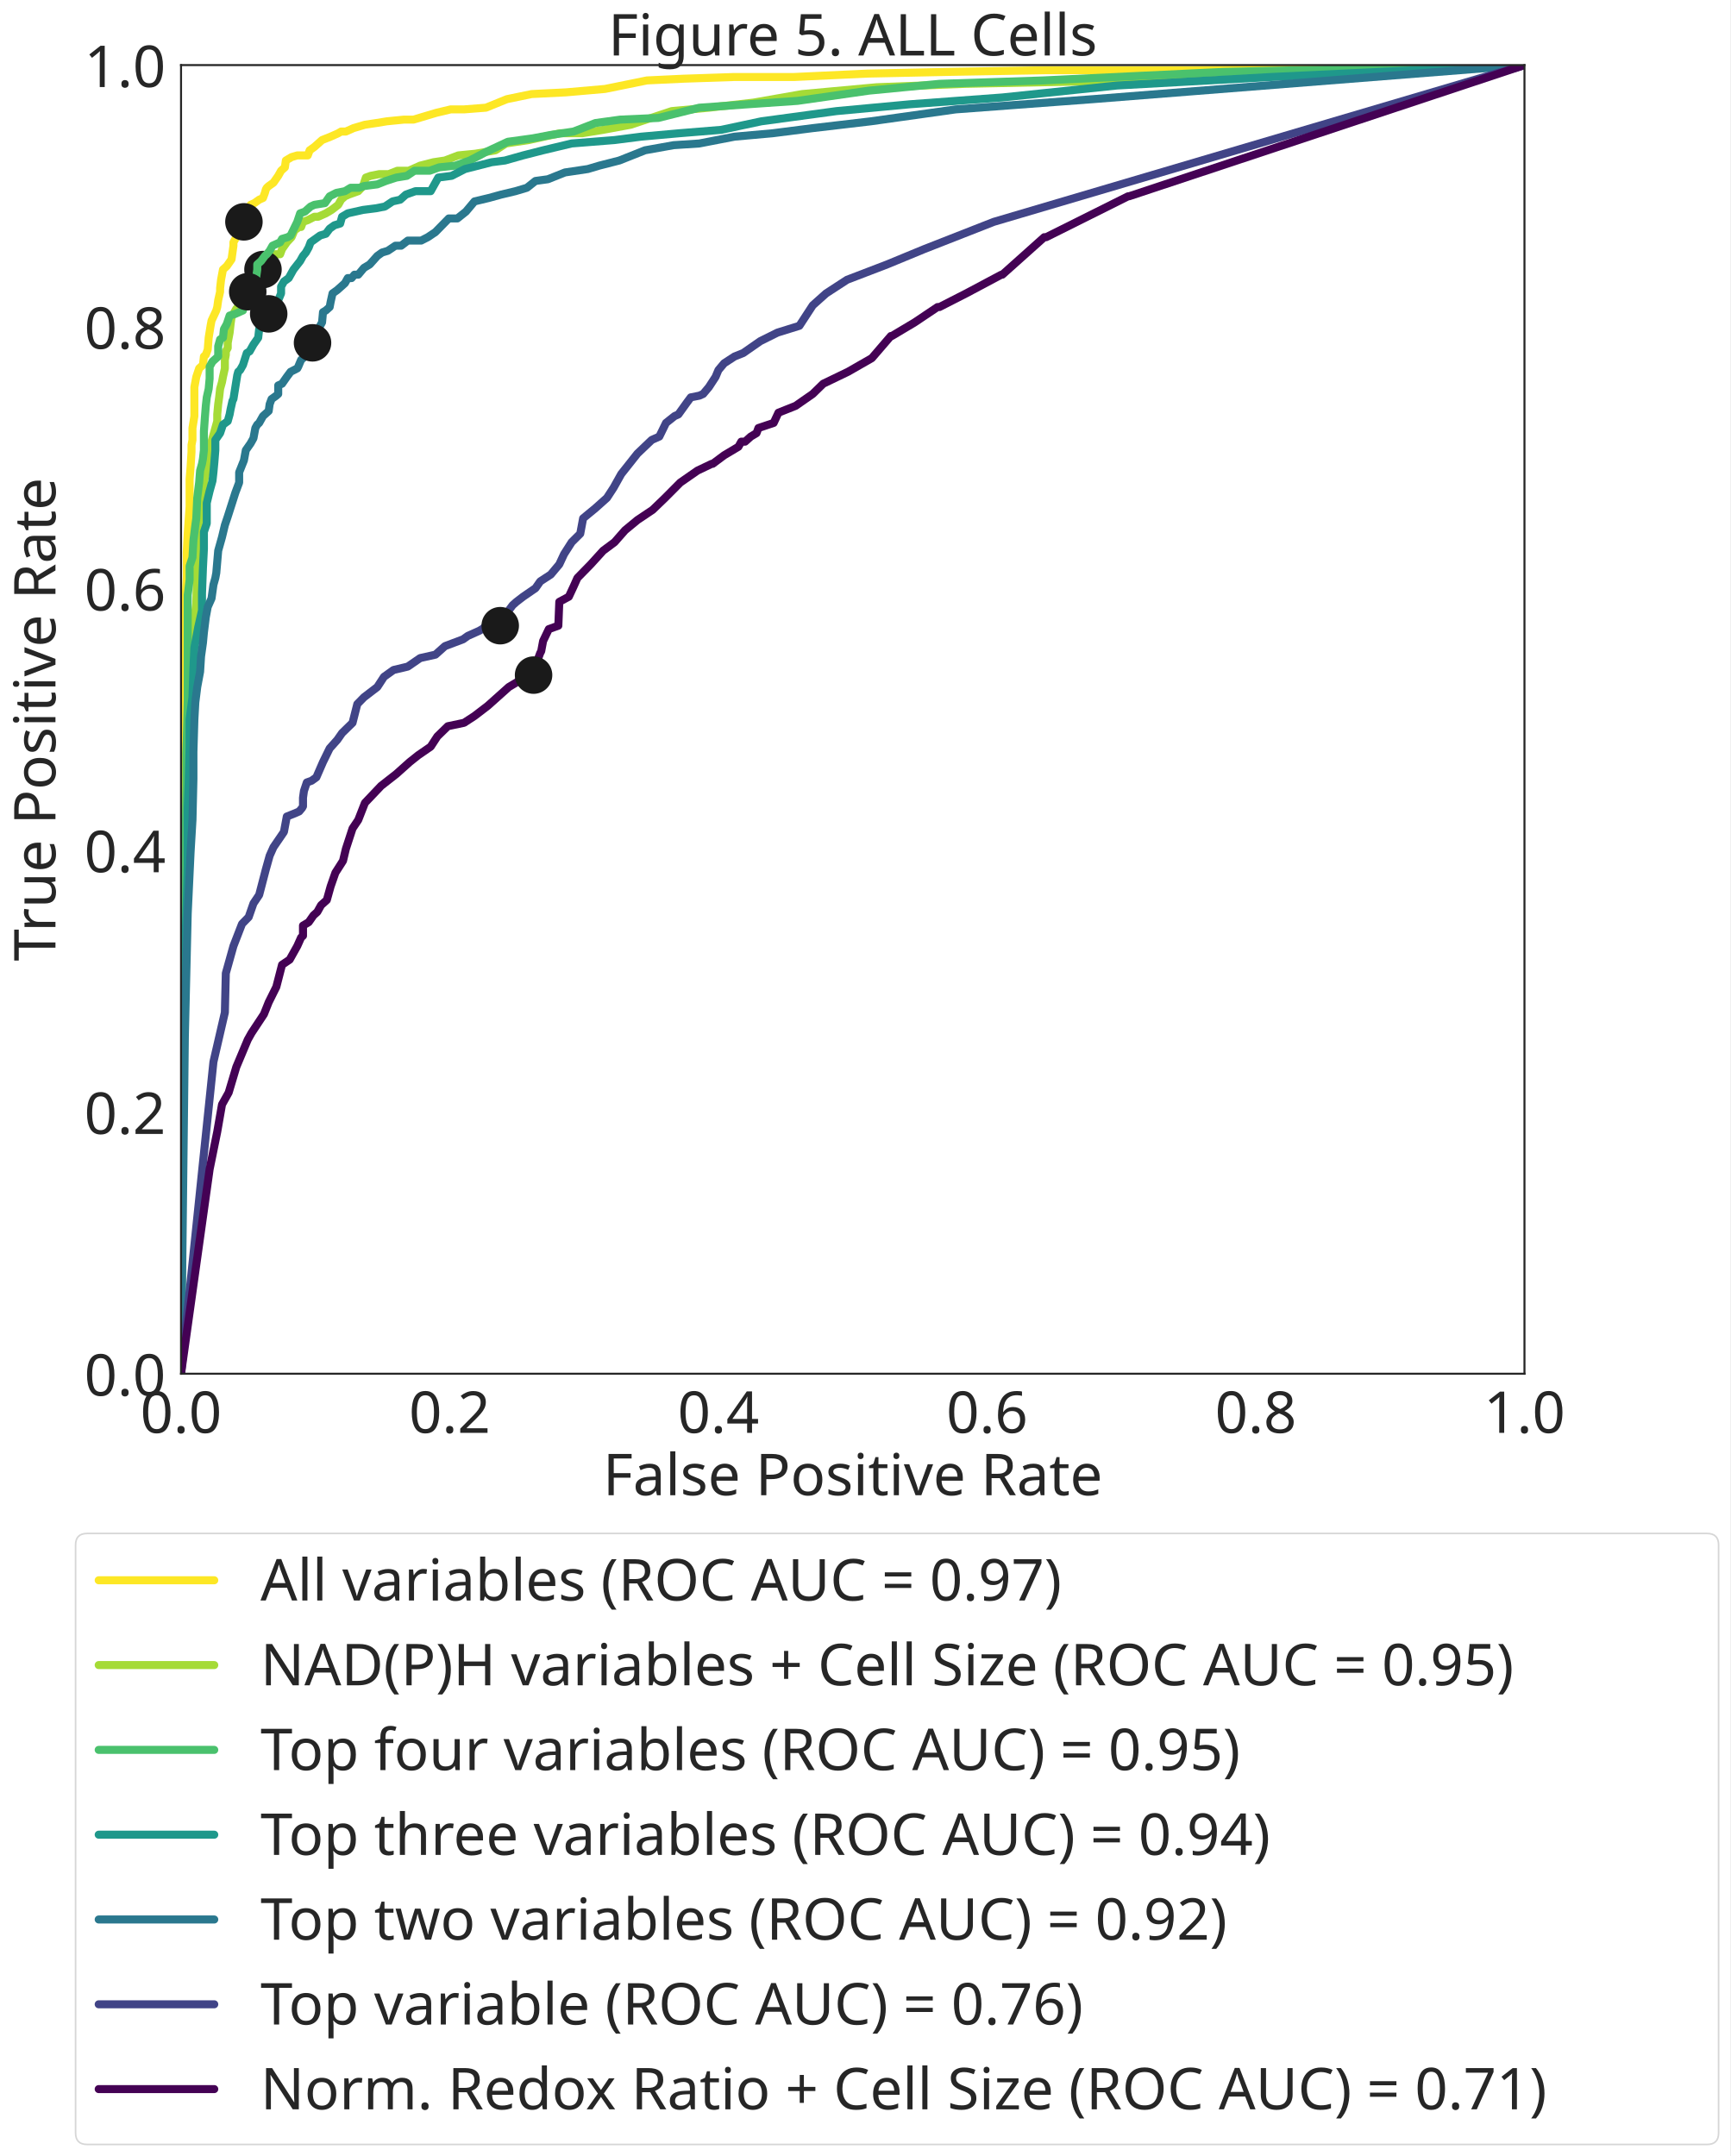
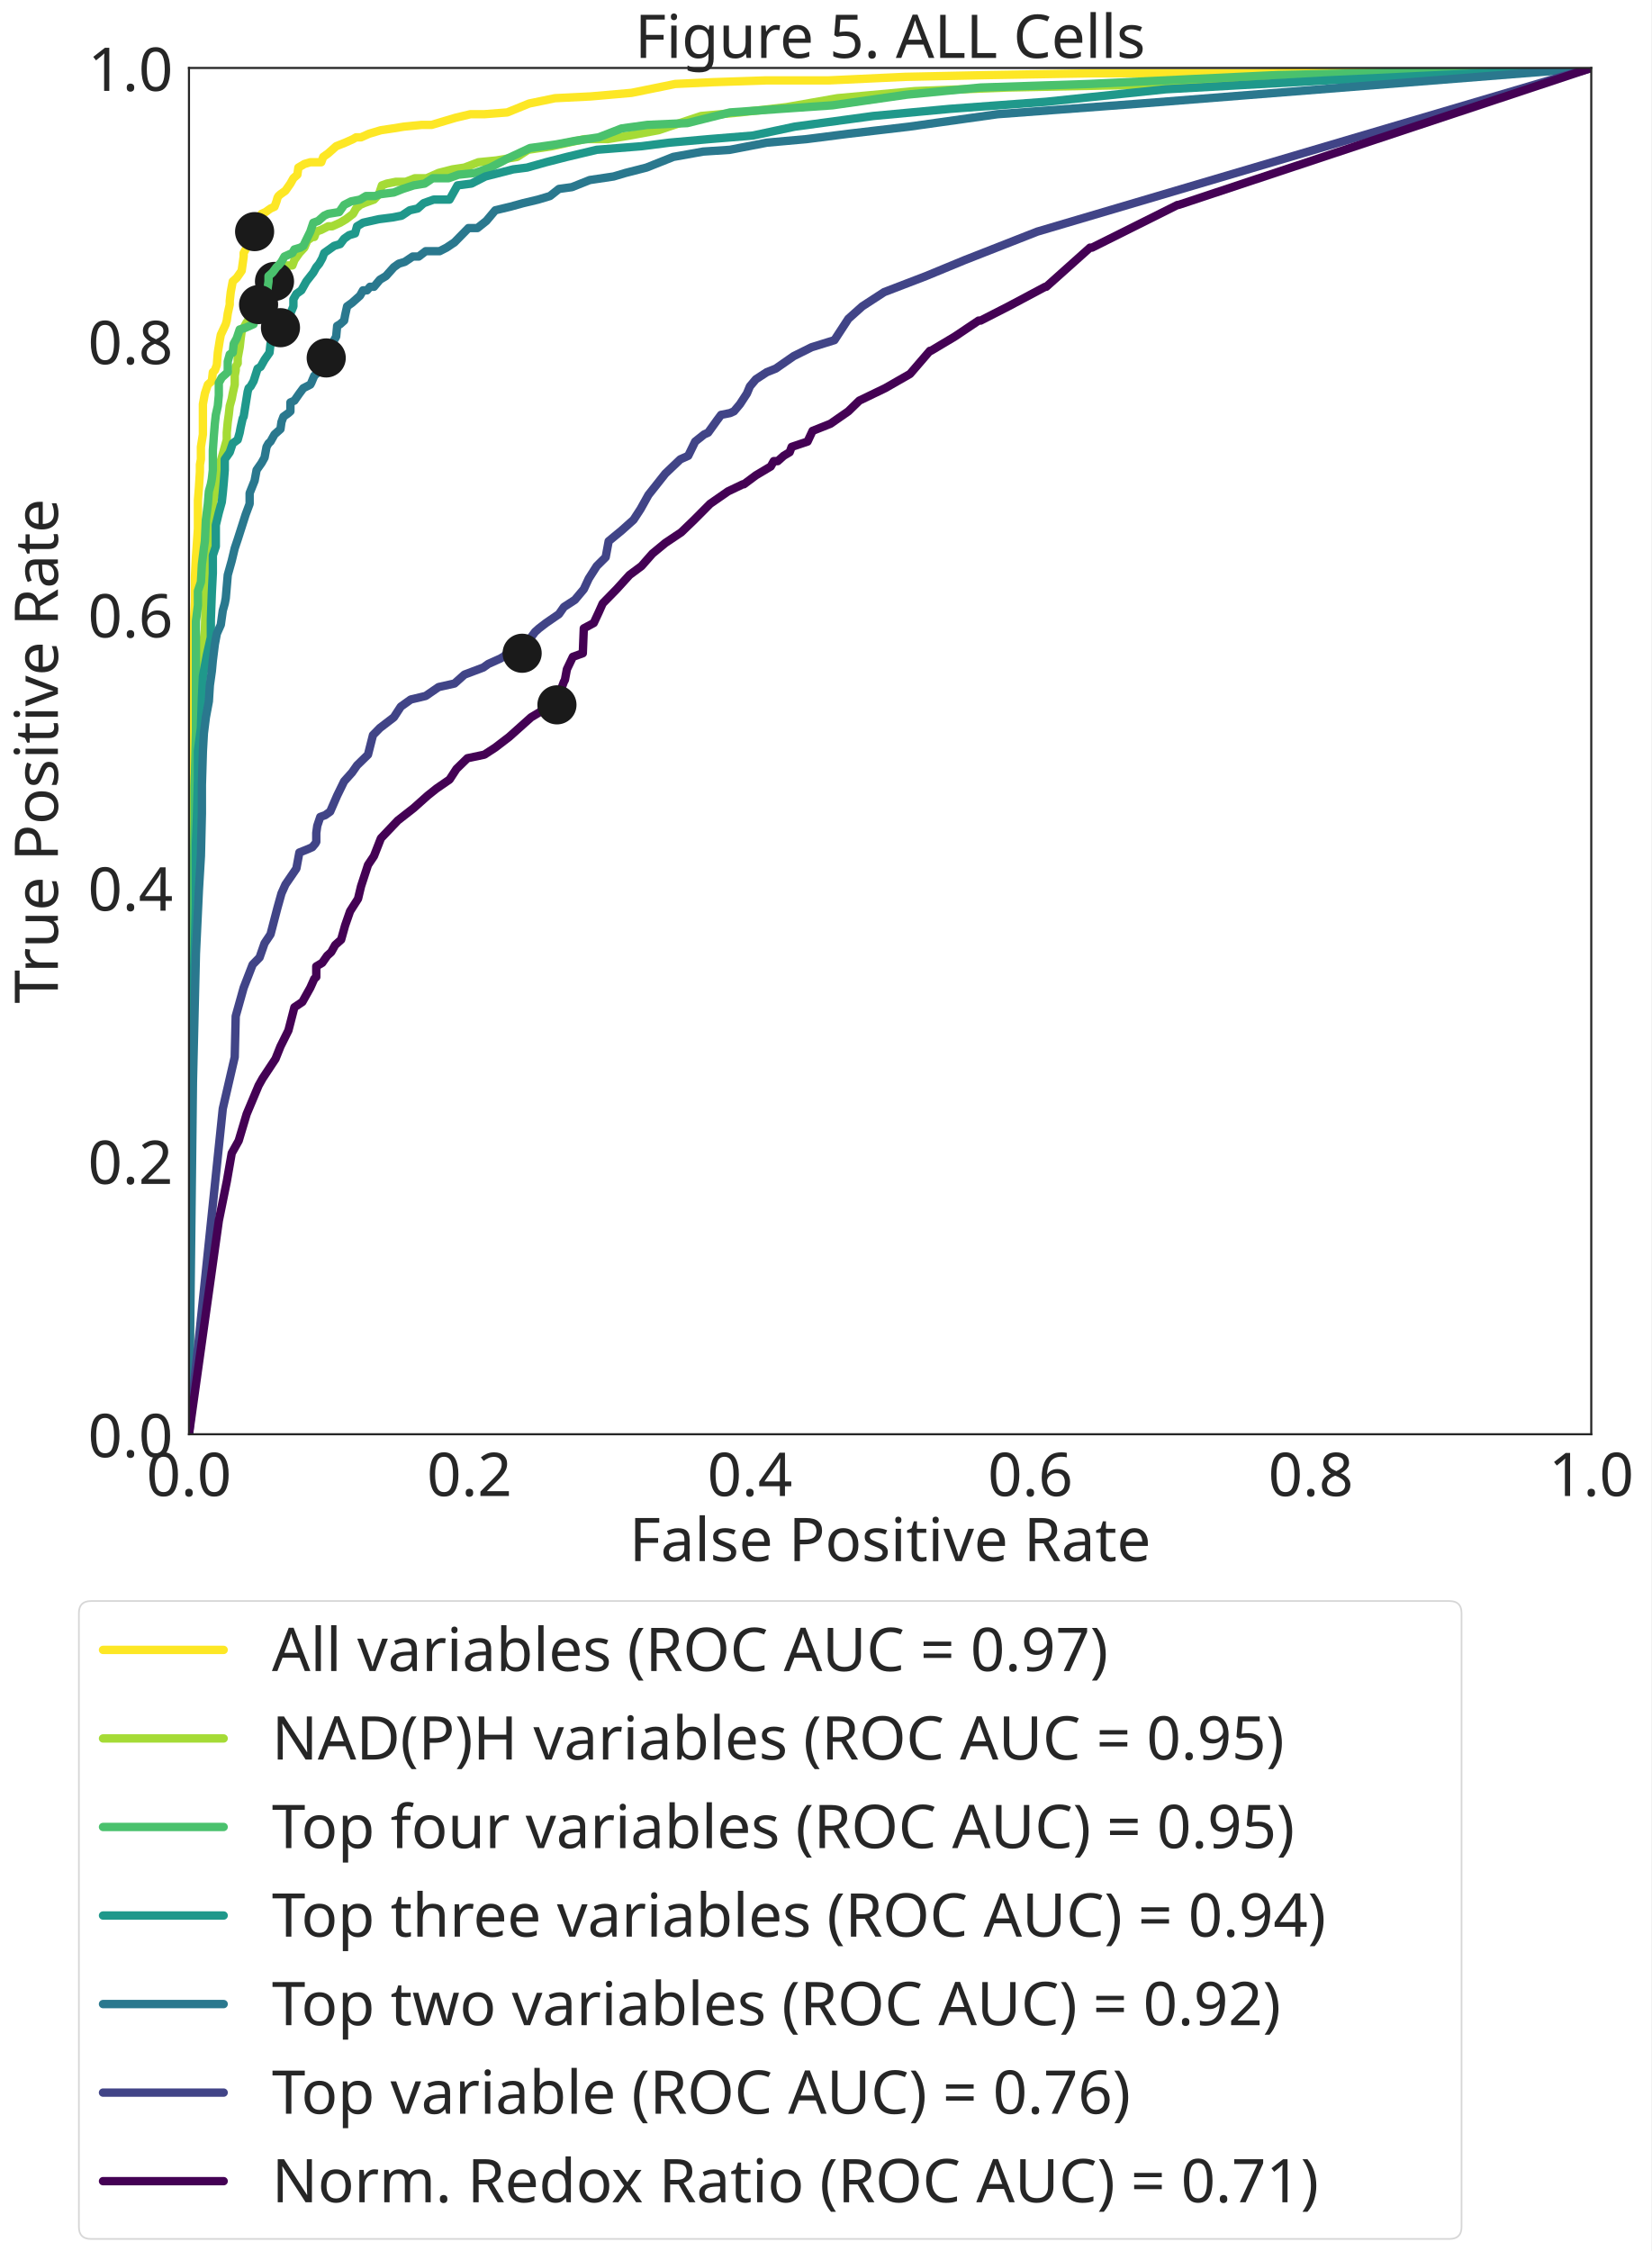
- <svg xmlns="http://www.w3.org/2000/svg" xmlns:xlink="http://www.w3.org/1999/xlink" width="1077.941pt" height="1343.383pt" viewBox="0 0 1077.941 1343.383" version="1.1">
+ <svg xmlns="http://www.w3.org/2000/svg" xmlns:xlink="http://www.w3.org/1999/xlink" width="985.618pt" height="1343.383pt" viewBox="0 0 985.618 1343.383" version="1.1">
  <defs>
    <style type="text/css">*{stroke-linejoin: round; stroke-linecap: butt}</style>
  </defs>
  <g id="figure_1">
    <g id="patch_1">
-       <path d="M 0 1343.383  L 1077.941 1343.383  L 1077.941 0  L 0 0  z " style="fill: #ffffff" />
+       <path d="M 0 1343.383  L 985.618 1343.383  L 985.618 0  L 0 0  z " style="fill: #ffffff" />
    </g>
    <g id="axes_1">
      <g id="patch_2">
        <path d="M 112.793 855.954  L 949.793 855.954  L 949.793 40.554  L 112.793 40.554  z " style="fill: #ffffff" />
      </g>
      <g id="matplotlib.axis_1">
        <g id="xtick_1">
          <g id="text_1">
            <text style="fill: #262626; font: 36px 'sans-serif'; text-anchor: middle" x="112.793" y="892.809" transform="rotate(-0 112.7925 892.8088)">0.0</text>
          </g>
        </g>
        <g id="xtick_2">
          <g id="text_2">
            <text style="fill: #262626; font: 36px 'sans-serif'; text-anchor: middle" x="280.192" y="892.809" transform="rotate(-0 280.1925 892.8088)">0.2</text>
          </g>
        </g>
        <g id="xtick_3">
          <g id="text_3">
            <text style="fill: #262626; font: 36px 'sans-serif'; text-anchor: middle" x="447.592" y="892.809" transform="rotate(-0 447.5925 892.8088)">0.4</text>
          </g>
        </g>
        <g id="xtick_4">
          <g id="text_4">
            <text style="fill: #262626; font: 36px 'sans-serif'; text-anchor: middle" x="614.992" y="892.809" transform="rotate(-0 614.9925 892.8088)">0.6</text>
          </g>
        </g>
        <g id="xtick_5">
          <g id="text_5">
            <text style="fill: #262626; font: 36px 'sans-serif'; text-anchor: middle" x="782.393" y="892.809" transform="rotate(-0 782.3925 892.8088)">0.8</text>
          </g>
        </g>
        <g id="xtick_6">
          <g id="text_6">
            <text style="fill: #262626; font: 36px 'sans-serif'; text-anchor: middle" x="949.793" y="892.809" transform="rotate(-0 949.7925 892.8088)">1.0</text>
          </g>
        </g>
        <g id="text_7">
          <text style="fill: #262626; font: 36px 'sans-serif'; text-anchor: middle" x="531.293" y="931.65" transform="rotate(-0 531.2925 931.65)">False Positive Rate</text>
        </g>
      </g>
      <g id="matplotlib.axis_2">
        <g id="ytick_1">
          <g id="text_8">
            <text style="fill: #262626; font: 36px 'sans-serif'; text-anchor: end" x="103.293" y="869.632" transform="rotate(-0 103.2925 869.6316)">0.0</text>
          </g>
        </g>
        <g id="ytick_2">
          <g id="text_9">
            <text style="fill: #262626; font: 36px 'sans-serif'; text-anchor: end" x="103.293" y="706.552" transform="rotate(-0 103.2925 706.5516)">0.2</text>
          </g>
        </g>
        <g id="ytick_3">
          <g id="text_10">
            <text style="fill: #262626; font: 36px 'sans-serif'; text-anchor: end" x="103.293" y="543.472" transform="rotate(-0 103.2925 543.4716)">0.4</text>
          </g>
        </g>
        <g id="ytick_4">
          <g id="text_11">
            <text style="fill: #262626; font: 36px 'sans-serif'; text-anchor: end" x="103.293" y="380.392" transform="rotate(-0 103.2925 380.3916)">0.6</text>
          </g>
        </g>
        <g id="ytick_5">
          <g id="text_12">
            <text style="fill: #262626; font: 36px 'sans-serif'; text-anchor: end" x="103.293" y="217.312" transform="rotate(-0 103.2925 217.3116)">0.8</text>
          </g>
        </g>
        <g id="ytick_6">
          <g id="text_13">
            <text style="fill: #262626; font: 36px 'sans-serif'; text-anchor: end" x="103.293" y="54.232" transform="rotate(-0 103.2925 54.23156)">1.0</text>
          </g>
        </g>
        <g id="text_14">
          <text style="fill: #262626; font: 36px 'sans-serif'; text-anchor: middle" x="34.554" y="448.254" transform="rotate(-90 34.55438 448.2544)">True Positive Rate</text>
        </g>
      </g>
      <g id="line2d_1">
-         <path d="M 112.793 855.954  L 112.793 697.758  L 113.386 626.623  L 113.386 582.031  L 113.386 549.118  L 113.98 509.834  L 113.98 483.291  L 113.98 453.563  L 114.573 424.897  L 114.573 405.786  L 115.167 394.107  L 115.761 370.749  L 116.354 359.07  L 116.354 344.206  L 116.948 332.527  L 118.135 315.54  L 118.135 305.984  L 118.135 298.552  L 118.729 291.12  L 119.322 281.565  L 119.322 277.318  L 119.916 274.132  L 119.916 272.009  L 119.916 266.7  L 121.103 259.268  L 121.103 251.836  L 121.103 245.466  L 121.103 241.219  L 122.29 234.849  L 124.071 229.54  L 126.446 227.417  L 127.039 222.108  L 128.227 221.047  L 129.414 217.861  L 130.007 210.429  L 131.195 202.997  L 131.788 199.812  L 134.756 193.442  L 135.35 191.318  L 135.944 187.072  L 137.131 181.763  L 137.131 179.64  L 137.724 174.331  L 138.912 167.961  L 141.286 165.837  L 144.254 161.59  L 145.441 153.097  L 145.441 150.973  L 149.003 144.603  L 150.784 141.418  L 151.971 138.232  L 153.752 136.109  L 154.346 135.047  L 155.533 131.862  L 156.127 127.615  L 158.501 126.554  L 161.469 124.43  L 163.844 123.368  L 165.031 120.183  L 165.624 118.06  L 166.218 116.998  L 167.405 115.936  L 170.373 113.813  L 173.341 109.566  L 175.122 106.381  L 177.497 104.257  L 178.09 100.011  L 181.652 97.887  L 185.214 96.825  L 187.588 96.825  L 191.744 96.825  L 192.931 93.64  L 195.899 91.517  L 200.648 87.27  L 205.99 85.147  L 210.739 83.023  L 212.52 81.961  L 215.488 81.961  L 220.237 79.838  L 227.361 77.715  L 234.484 76.653  L 241.014 75.591  L 251.699 74.529  L 257.635 74.529  L 271.882 70.282  L 280.786 68.159  L 289.097 68.159  L 302.75 67.097  L 315.81 61.789  L 331.244 58.604  L 352.614 57.542  L 376.952 55.418  L 403.071 50.11  L 425.629 49.048  L 457.09 47.986  L 494.488 47.986  L 540.197 45.863  L 590.654 44.801  L 652.39 43.74  L 742.027 43.74  L 949.793 40.554  " clip-path="url(#p2ad3e7b863)" style="fill: none; stroke: #fde725; stroke-width: 5; stroke-linecap: round" />
+         <path d="M 112.793 855.954  L 112.793 697.758  L 113.386 626.623  L 113.386 582.031  L 113.386 549.118  L 113.98 509.834  L 113.98 483.291  L 113.98 453.563  L 114.573 424.897  L 114.573 405.786  L 115.167 394.107  L 115.761 370.749  L 116.354 359.07  L 116.354 344.206  L 116.948 332.527  L 118.135 315.54  L 118.135 305.984  L 118.135 298.552  L 118.729 291.12  L 119.322 281.565  L 119.322 277.318  L 119.916 274.132  L 119.916 272.009  L 119.916 266.7  L 121.103 259.268  L 121.103 251.836  L 121.103 245.466  L 121.103 241.219  L 122.29 234.849  L 124.071 229.54  L 126.446 227.417  L 127.039 222.108  L 128.227 221.047  L 129.414 217.861  L 130.007 210.429  L 131.195 202.997  L 131.788 199.812  L 134.756 193.442  L 135.35 191.318  L 135.944 187.072  L 137.131 181.763  L 137.131 179.64  L 137.724 174.331  L 138.912 167.961  L 141.286 165.837  L 144.254 161.59  L 145.441 153.097  L 145.441 150.973  L 149.003 144.603  L 150.784 141.418  L 151.971 138.232  L 153.752 136.109  L 154.346 135.047  L 155.533 131.862  L 156.127 127.615  L 158.501 126.554  L 161.469 124.43  L 163.844 123.368  L 165.031 120.183  L 165.624 118.06  L 166.218 116.998  L 167.405 115.936  L 170.373 113.813  L 173.341 109.566  L 175.122 106.381  L 177.497 104.257  L 178.09 100.011  L 181.652 97.887  L 185.214 96.825  L 187.588 96.825  L 191.744 96.825  L 192.931 93.64  L 195.899 91.517  L 200.648 87.27  L 205.99 85.147  L 210.739 83.023  L 212.52 81.961  L 215.488 81.961  L 220.237 79.838  L 227.361 77.715  L 234.484 76.653  L 241.014 75.591  L 251.699 74.529  L 257.635 74.529  L 271.882 70.282  L 280.786 68.159  L 289.097 68.159  L 302.75 67.097  L 315.81 61.789  L 331.244 58.604  L 352.614 57.542  L 376.952 55.418  L 403.071 50.11  L 425.629 49.048  L 457.09 47.986  L 494.488 47.986  L 540.197 45.863  L 590.654 44.801  L 652.39 43.74  L 742.027 43.74  L 949.793 40.554  " clip-path="url(#p9a1de40fd1)" style="fill: none; stroke: #fde725; stroke-width: 5; stroke-linecap: round" />
      </g>
      <g id="PathCollection_1">
        <defs>
-           <path id="mb0a808557f" d="M 0 11.18  C 2.965 11.18 5.809 10.002 7.906 7.906  C 10.002 5.809 11.18 2.965 11.18 0  C 11.18 -2.965 10.002 -5.809 7.906 -7.906  C 5.809 -10.002 2.965 -11.18 0 -11.18  C -2.965 -11.18 -5.809 -10.002 -7.906 -7.906  C -10.002 -5.809 -11.18 -2.965 -11.18 0  C -11.18 2.965 -10.002 5.809 -7.906 7.906  C -5.809 10.002 -2.965 11.18 0 11.18  z " style="stroke: #1a1a1a" />
+           <path id="ma0a25fad69" d="M 0 11.18  C 2.965 11.18 5.809 10.002 7.906 7.906  C 10.002 5.809 11.18 2.965 11.18 0  C 11.18 -2.965 10.002 -5.809 7.906 -7.906  C 5.809 -10.002 2.965 -11.18 0 -11.18  C -2.965 -11.18 -5.809 -10.002 -7.906 -7.906  C -10.002 -5.809 -11.18 -2.965 -11.18 0  C -11.18 2.965 -10.002 5.809 -7.906 7.906  C -5.809 10.002 -2.965 11.18 0 11.18  z " style="stroke: #1a1a1a" />
        </defs>
-         <g clip-path="url(#p2ad3e7b863)">
-           <use xlink:href="#mb0a808557f" x="151.971" y="138.232" style="fill: #1a1a1a; stroke: #1a1a1a" />
+         <g clip-path="url(#p9a1de40fd1)">
+           <use xlink:href="#ma0a25fad69" x="151.971" y="138.232" style="fill: #1a1a1a; stroke: #1a1a1a" />
        </g>
      </g>
      <g id="line2d_2">
-         <path d="M 112.793 855.954  L 113.98 688.203  L 113.98 599.018  L 114.573 545.933  L 114.573 487.538  L 116.948 454.625  L 118.729 431.267  L 119.916 411.094  L 120.51 390.922  L 122.29 376.058  L 122.884 353.761  L 123.478 337.836  L 124.665 330.404  L 127.039 320.848  L 127.039 313.416  L 127.039 300.675  L 128.82 292.182  L 129.414 283.688  L 130.601 280.503  L 131.788 275.194  L 135.35 262.454  L 135.35 258.207  L 135.944 251.836  L 136.537 247.59  L 137.131 242.281  L 138.318 238.034  L 138.912 234.849  L 140.099 229.54  L 140.099 224.232  L 140.692 221.047  L 140.692 218.923  L 141.88 216.8  L 141.88 213.615  L 143.067 207.244  L 143.661 201.936  L 144.254 197.689  L 146.035 194.504  L 147.222 192.38  L 147.816 192.38  L 149.003 188.133  L 149.003 183.886  L 151.971 182.825  L 153.158 179.64  L 154.346 177.516  L 154.939 174.331  L 156.127 172.208  L 157.314 172.208  L 159.688 171.146  L 162.063 169.022  L 165.624 166.899  L 169.186 162.652  L 170.373 161.59  L 171.561 158.405  L 174.529 158.405  L 175.716 155.22  L 178.684 150.973  L 181.652 147.788  L 183.433 143.541  L 186.401 141.418  L 187.588 141.418  L 188.775 138.232  L 191.744 137.171  L 195.899 135.047  L 198.273 135.047  L 203.022 132.924  L 206.584 130.8  L 210.739 127.615  L 212.52 124.43  L 214.895 122.307  L 217.269 121.245  L 223.205 119.122  L 226.173 115.936  L 227.954 110.628  L 230.922 109.566  L 236.265 108.504  L 242.201 108.504  L 247.544 106.381  L 254.667 106.381  L 261.79 103.196  L 270.101 101.072  L 277.224 100.011  L 285.535 96.825  L 296.22 95.764  L 308.686 93.64  L 315.216 89.393  L 329.463 87.27  L 338.961 85.147  L 349.052 83.023  L 362.705 83.023  L 375.765 80.9  L 392.98 77.715  L 418.505 69.221  L 441.656 67.097  L 469.556 63.912  L 499.831 58.604  L 546.133 54.357  L 601.339 52.233  L 705.816 50.11  L 949.793 40.554  " clip-path="url(#p2ad3e7b863)" style="fill: none; stroke: #a5db36; stroke-width: 5; stroke-linecap: round" />
+         <path d="M 112.793 855.954  L 113.98 688.203  L 113.98 599.018  L 114.573 545.933  L 114.573 487.538  L 116.948 454.625  L 118.729 431.267  L 119.916 411.094  L 120.51 390.922  L 122.29 376.058  L 122.884 353.761  L 123.478 337.836  L 124.665 330.404  L 127.039 320.848  L 127.039 313.416  L 127.039 300.675  L 128.82 292.182  L 129.414 283.688  L 130.601 280.503  L 131.788 275.194  L 135.35 262.454  L 135.35 258.207  L 135.944 251.836  L 136.537 247.59  L 137.131 242.281  L 138.318 238.034  L 138.912 234.849  L 140.099 229.54  L 140.099 224.232  L 140.692 221.047  L 140.692 218.923  L 141.88 216.8  L 141.88 213.615  L 143.067 207.244  L 143.661 201.936  L 144.254 197.689  L 146.035 194.504  L 147.222 192.38  L 147.816 192.38  L 149.003 188.133  L 149.003 183.886  L 151.971 182.825  L 153.158 179.64  L 154.346 177.516  L 154.939 174.331  L 156.127 172.208  L 157.314 172.208  L 159.688 171.146  L 162.063 169.022  L 165.624 166.899  L 169.186 162.652  L 170.373 161.59  L 171.561 158.405  L 174.529 158.405  L 175.716 155.22  L 178.684 150.973  L 181.652 147.788  L 183.433 143.541  L 186.401 141.418  L 187.588 141.418  L 188.775 138.232  L 191.744 137.171  L 195.899 135.047  L 198.273 135.047  L 203.022 132.924  L 206.584 130.8  L 210.739 127.615  L 212.52 124.43  L 214.895 122.307  L 217.269 121.245  L 223.205 119.122  L 226.173 115.936  L 227.954 110.628  L 230.922 109.566  L 236.265 108.504  L 242.201 108.504  L 247.544 106.381  L 254.667 106.381  L 261.79 103.196  L 270.101 101.072  L 277.224 100.011  L 285.535 96.825  L 296.22 95.764  L 308.686 93.64  L 315.216 89.393  L 329.463 87.27  L 338.961 85.147  L 349.052 83.023  L 362.705 83.023  L 375.765 80.9  L 392.98 77.715  L 418.505 69.221  L 441.656 67.097  L 469.556 63.912  L 499.831 58.604  L 546.133 54.357  L 601.339 52.233  L 705.816 50.11  L 949.793 40.554  " clip-path="url(#p9a1de40fd1)" style="fill: none; stroke: #a5db36; stroke-width: 5; stroke-linecap: round" />
      </g>
      <g id="PathCollection_2">
-         <g clip-path="url(#p2ad3e7b863)">
-           <use xlink:href="#mb0a808557f" x="163.844" y="167.961" style="fill: #1a1a1a; stroke: #1a1a1a" />
+         <g clip-path="url(#p9a1de40fd1)">
+           <use xlink:href="#ma0a25fad69" x="163.844" y="167.961" style="fill: #1a1a1a; stroke: #1a1a1a" />
        </g>
      </g>
      <g id="line2d_3">
-         <path d="M 112.793 855.954  L 113.386 673.339  L 114.573 599.018  L 115.761 556.55  L 115.761 516.204  L 116.354 489.661  L 116.354 463.118  L 116.948 436.575  L 116.948 417.465  L 116.948 388.798  L 116.948 370.749  L 118.135 361.193  L 118.135 352.7  L 119.916 347.391  L 120.51 336.774  L 121.697 327.218  L 122.29 322.972  L 122.884 310.231  L 124.071 300.675  L 124.665 293.243  L 125.852 288.997  L 126.446 285.811  L 127.039 280.503  L 127.039 275.194  L 127.039 268.824  L 127.633 260.33  L 128.227 252.898  L 128.82 247.59  L 130.007 242.281  L 130.601 235.911  L 130.601 232.725  L 130.601 228.479  L 131.195 227.417  L 132.382 225.293  L 134.756 223.17  L 135.944 222.108  L 135.944 219.985  L 135.944 215.738  L 137.131 211.491  L 138.912 210.429  L 139.505 205.121  L 140.099 204.059  L 141.286 201.936  L 143.067 196.627  L 146.629 195.565  L 151.378 193.442  L 151.971 190.257  L 152.565 188.133  L 153.158 183.886  L 154.346 181.763  L 157.314 177.516  L 159.095 176.454  L 160.282 167.961  L 160.282 164.775  L 162.656 162.652  L 165.031 159.467  L 166.218 158.405  L 167.999 156.282  L 169.78 153.097  L 174.529 150.973  L 175.716 148.85  L 179.278 147.788  L 181.058 146.726  L 185.214 138.232  L 186.995 132.924  L 189.963 131.862  L 193.524 128.677  L 195.899 127.615  L 202.429 126.554  L 205.397 122.307  L 209.552 120.183  L 214.895 119.122  L 218.456 116.998  L 223.799 116.998  L 226.767 115.936  L 235.078 114.875  L 240.42 112.751  L 246.95 110.628  L 253.48 109.566  L 258.229 106.381  L 267.727 106.381  L 273.663 104.257  L 283.754 103.196  L 292.658 100.011  L 302.75 94.702  L 316.403 88.332  L 331.837 86.208  L 343.116 84.085  L 357.363 81.961  L 371.016 76.653  L 386.45 74.529  L 410.195 73.468  L 435.72 67.097  L 465.995 64.974  L 496.863 62.85  L 541.384 56.48  L 585.312 52.233  L 650.016 50.11  L 762.21 44.801  L 949.793 40.554  " clip-path="url(#p2ad3e7b863)" style="fill: none; stroke: #4ac16d; stroke-width: 5; stroke-linecap: round" />
+         <path d="M 112.793 855.954  L 113.386 673.339  L 114.573 599.018  L 115.761 556.55  L 115.761 516.204  L 116.354 489.661  L 116.354 463.118  L 116.948 436.575  L 116.948 417.465  L 116.948 388.798  L 116.948 370.749  L 118.135 361.193  L 118.135 352.7  L 119.916 347.391  L 120.51 336.774  L 121.697 327.218  L 122.29 322.972  L 122.884 310.231  L 124.071 300.675  L 124.665 293.243  L 125.852 288.997  L 126.446 285.811  L 127.039 280.503  L 127.039 275.194  L 127.039 268.824  L 127.633 260.33  L 128.227 252.898  L 128.82 247.59  L 130.007 242.281  L 130.601 235.911  L 130.601 232.725  L 130.601 228.479  L 131.195 227.417  L 132.382 225.293  L 134.756 223.17  L 135.944 222.108  L 135.944 219.985  L 135.944 215.738  L 137.131 211.491  L 138.912 210.429  L 139.505 205.121  L 140.099 204.059  L 141.286 201.936  L 143.067 196.627  L 146.629 195.565  L 151.378 193.442  L 151.971 190.257  L 152.565 188.133  L 153.158 183.886  L 154.346 181.763  L 157.314 177.516  L 159.095 176.454  L 160.282 167.961  L 160.282 164.775  L 162.656 162.652  L 165.031 159.467  L 166.218 158.405  L 167.999 156.282  L 169.78 153.097  L 174.529 150.973  L 175.716 148.85  L 179.278 147.788  L 181.058 146.726  L 185.214 138.232  L 186.995 132.924  L 189.963 131.862  L 193.524 128.677  L 195.899 127.615  L 202.429 126.554  L 205.397 122.307  L 209.552 120.183  L 214.895 119.122  L 218.456 116.998  L 223.799 116.998  L 226.767 115.936  L 235.078 114.875  L 240.42 112.751  L 246.95 110.628  L 253.48 109.566  L 258.229 106.381  L 267.727 106.381  L 273.663 104.257  L 283.754 103.196  L 292.658 100.011  L 302.75 94.702  L 316.403 88.332  L 331.837 86.208  L 343.116 84.085  L 357.363 81.961  L 371.016 76.653  L 386.45 74.529  L 410.195 73.468  L 435.72 67.097  L 465.995 64.974  L 496.863 62.85  L 541.384 56.48  L 585.312 52.233  L 650.016 50.11  L 762.21 44.801  L 949.793 40.554  " clip-path="url(#p9a1de40fd1)" style="fill: none; stroke: #4ac16d; stroke-width: 5; stroke-linecap: round" />
      </g>
      <g id="PathCollection_3">
-         <g clip-path="url(#p2ad3e7b863)">
-           <use xlink:href="#mb0a808557f" x="154.346" y="181.763" style="fill: #1a1a1a; stroke: #1a1a1a" />
+         <g clip-path="url(#p9a1de40fd1)">
+           <use xlink:href="#ma0a25fad69" x="154.346" y="181.763" style="fill: #1a1a1a; stroke: #1a1a1a" />
        </g>
      </g>
      <g id="line2d_4">
-         <path d="M 112.793 855.954  L 113.386 730.672  L 113.98 672.277  L 114.573 628.747  L 115.167 597.957  L 116.354 562.92  L 116.948 539.562  L 116.948 503.464  L 117.541 487.538  L 118.135 465.242  L 118.135 448.254  L 119.916 434.452  L 120.51 416.403  L 121.103 403.662  L 123.478 390.922  L 125.852 380.304  L 125.852 369.687  L 126.446 353.761  L 127.039 342.082  L 127.039 331.465  L 128.82 326.157  L 128.82 320.848  L 128.82 313.416  L 130.601 305.984  L 132.382 299.614  L 132.975 294.305  L 133.569 287.935  L 134.163 280.503  L 134.163 274.132  L 137.131 269.886  L 138.912 264.577  L 141.88 262.454  L 143.067 258.207  L 143.661 255.022  L 144.848 249.713  L 145.441 248.651  L 147.816 233.787  L 148.41 231.664  L 149.597 230.602  L 151.378 227.417  L 153.752 219.985  L 155.533 218.923  L 157.314 215.738  L 157.907 214.676  L 160.875 210.429  L 161.469 205.121  L 162.656 200.874  L 162.656 199.812  L 165.624 198.75  L 169.186 192.38  L 169.78 191.318  L 171.561 190.257  L 173.341 187.072  L 175.122 182.825  L 175.122 178.578  L 176.903 175.393  L 179.871 173.269  L 182.839 167.961  L 186.995 162.652  L 188.775 159.467  L 190.556 157.343  L 192.337 154.158  L 193.524 150.973  L 199.461 146.726  L 203.022 145.665  L 205.397 142.479  L 208.365 140.356  L 211.927 139.294  L 213.114 135.047  L 216.675 132.924  L 226.173 130.8  L 234.484 129.739  L 239.827 128.677  L 244.575 125.492  L 249.324 124.43  L 252.886 121.245  L 258.822 119.122  L 268.32 119.122  L 273.069 110.628  L 281.38 109.566  L 289.69 105.319  L 306.312 101.072  L 314.622 100.011  L 325.901 96.825  L 338.367 93.64  L 356.175 89.393  L 382.888 87.27  L 399.51 85.147  L 423.254 83.023  L 449.373 80.9  L 474.305 75.591  L 521.201 69.221  L 566.91 64.974  L 624.49 60.727  L 695.724 53.295  L 791.89 47.986  L 949.793 40.554  " clip-path="url(#p2ad3e7b863)" style="fill: none; stroke: #1f988b; stroke-width: 5; stroke-linecap: round" />
+         <path d="M 112.793 855.954  L 113.386 730.672  L 113.98 672.277  L 114.573 628.747  L 115.167 597.957  L 116.354 562.92  L 116.948 539.562  L 116.948 503.464  L 117.541 487.538  L 118.135 465.242  L 118.135 448.254  L 119.916 434.452  L 120.51 416.403  L 121.103 403.662  L 123.478 390.922  L 125.852 380.304  L 125.852 369.687  L 126.446 353.761  L 127.039 342.082  L 127.039 331.465  L 128.82 326.157  L 128.82 320.848  L 128.82 313.416  L 130.601 305.984  L 132.382 299.614  L 132.975 294.305  L 133.569 287.935  L 134.163 280.503  L 134.163 274.132  L 137.131 269.886  L 138.912 264.577  L 141.88 262.454  L 143.067 258.207  L 143.661 255.022  L 144.848 249.713  L 145.441 248.651  L 147.816 233.787  L 148.41 231.664  L 149.597 230.602  L 151.378 227.417  L 153.752 219.985  L 155.533 218.923  L 157.314 215.738  L 157.907 214.676  L 160.875 210.429  L 161.469 205.121  L 162.656 200.874  L 162.656 199.812  L 165.624 198.75  L 169.186 192.38  L 169.78 191.318  L 171.561 190.257  L 173.341 187.072  L 175.122 182.825  L 175.122 178.578  L 176.903 175.393  L 179.871 173.269  L 182.839 167.961  L 186.995 162.652  L 188.775 159.467  L 190.556 157.343  L 192.337 154.158  L 193.524 150.973  L 199.461 146.726  L 203.022 145.665  L 205.397 142.479  L 208.365 140.356  L 211.927 139.294  L 213.114 135.047  L 216.675 132.924  L 226.173 130.8  L 234.484 129.739  L 239.827 128.677  L 244.575 125.492  L 249.324 124.43  L 252.886 121.245  L 258.822 119.122  L 268.32 119.122  L 273.069 110.628  L 281.38 109.566  L 289.69 105.319  L 306.312 101.072  L 314.622 100.011  L 325.901 96.825  L 338.367 93.64  L 356.175 89.393  L 382.888 87.27  L 399.51 85.147  L 423.254 83.023  L 449.373 80.9  L 474.305 75.591  L 521.201 69.221  L 566.91 64.974  L 624.49 60.727  L 695.724 53.295  L 791.89 47.986  L 949.793 40.554  " clip-path="url(#p9a1de40fd1)" style="fill: none; stroke: #1f988b; stroke-width: 5; stroke-linecap: round" />
      </g>
      <g id="PathCollection_4">
-         <g clip-path="url(#p2ad3e7b863)">
-           <use xlink:href="#mb0a808557f" x="167.405" y="195.565" style="fill: #1a1a1a; stroke: #1a1a1a" />
+         <g clip-path="url(#p9a1de40fd1)">
+           <use xlink:href="#ma0a25fad69" x="167.405" y="195.565" style="fill: #1a1a1a; stroke: #1a1a1a" />
        </g>
      </g>
      <g id="line2d_5">
-         <path d="M 112.793 855.954  L 115.167 645.734  L 116.948 569.29  L 118.729 531.068  L 119.916 510.896  L 120.51 485.415  L 120.51 468.427  L 121.103 448.254  L 121.697 437.637  L 122.884 428.082  L 124.665 418.526  L 125.258 408.971  L 126.446 400.477  L 127.039 394.107  L 128.227 384.551  L 129.414 378.181  L 131.788 372.872  L 132.975 364.379  L 134.163 360.132  L 134.756 356.947  L 135.944 343.144  L 138.318 334.65  L 140.099 327.218  L 141.88 321.91  L 146.629 307.046  L 149.003 300.675  L 149.003 294.305  L 151.971 286.873  L 153.158 280.503  L 156.127 276.256  L 157.907 273.071  L 159.095 266.7  L 160.282 264.577  L 161.469 263.515  L 163.844 259.268  L 167.405 256.083  L 167.999 251.836  L 169.186 248.651  L 172.154 246.528  L 173.341 245.466  L 173.341 240.157  L 175.716 239.096  L 178.684 234.849  L 181.058 231.664  L 185.214 229.54  L 185.807 228.479  L 187.588 224.232  L 189.963 222.108  L 191.15 217.861  L 194.712 213.615  L 195.899 209.368  L 197.086 208.306  L 198.867 204.059  L 200.648 200.874  L 201.241 194.504  L 203.022 193.442  L 205.397 191.318  L 205.99 188.133  L 207.178 182.825  L 210.146 180.701  L 214.895 176.454  L 216.675 173.269  L 219.05 173.269  L 220.831 171.146  L 223.205 171.146  L 226.767 166.899  L 230.329 164.775  L 235.078 159.467  L 238.046 157.343  L 241.607 156.282  L 246.356 153.097  L 249.918 153.097  L 254.073 149.911  L 258.822 149.911  L 262.384 149.911  L 266.539 147.788  L 271.288 144.603  L 279.599 136.109  L 284.941 136.109  L 290.284 131.862  L 295.627 125.492  L 304.531 123.368  L 312.248 121.245  L 321.152 119.122  L 328.275 116.998  L 333.618 112.751  L 341.335 111.69  L 352.02 107.443  L 366.267 105.319  L 373.39 103.196  L 385.856 100.011  L 401.884 93.64  L 419.692 90.455  L 435.72 89.393  L 457.684 85.147  L 481.429 83.023  L 506.361 79.838  L 542.571 75.591  L 595.403 68.159  L 680.884 61.789  L 949.793 40.554  " clip-path="url(#p2ad3e7b863)" style="fill: none; stroke: #2a788e; stroke-width: 5; stroke-linecap: round" />
+         <path d="M 112.793 855.954  L 115.167 645.734  L 116.948 569.29  L 118.729 531.068  L 119.916 510.896  L 120.51 485.415  L 120.51 468.427  L 121.103 448.254  L 121.697 437.637  L 122.884 428.082  L 124.665 418.526  L 125.258 408.971  L 126.446 400.477  L 127.039 394.107  L 128.227 384.551  L 129.414 378.181  L 131.788 372.872  L 132.975 364.379  L 134.163 360.132  L 134.756 356.947  L 135.944 343.144  L 138.318 334.65  L 140.099 327.218  L 141.88 321.91  L 146.629 307.046  L 149.003 300.675  L 149.003 294.305  L 151.971 286.873  L 153.158 280.503  L 156.127 276.256  L 157.907 273.071  L 159.095 266.7  L 160.282 264.577  L 161.469 263.515  L 163.844 259.268  L 167.405 256.083  L 167.999 251.836  L 169.186 248.651  L 172.154 246.528  L 173.341 245.466  L 173.341 240.157  L 175.716 239.096  L 178.684 234.849  L 181.058 231.664  L 185.214 229.54  L 185.807 228.479  L 187.588 224.232  L 189.963 222.108  L 191.15 217.861  L 194.712 213.615  L 195.899 209.368  L 197.086 208.306  L 198.867 204.059  L 200.648 200.874  L 201.241 194.504  L 203.022 193.442  L 205.397 191.318  L 205.99 188.133  L 207.178 182.825  L 210.146 180.701  L 214.895 176.454  L 216.675 173.269  L 219.05 173.269  L 220.831 171.146  L 223.205 171.146  L 226.767 166.899  L 230.329 164.775  L 235.078 159.467  L 238.046 157.343  L 241.607 156.282  L 246.356 153.097  L 249.918 153.097  L 254.073 149.911  L 258.822 149.911  L 262.384 149.911  L 266.539 147.788  L 271.288 144.603  L 279.599 136.109  L 284.941 136.109  L 290.284 131.862  L 295.627 125.492  L 304.531 123.368  L 312.248 121.245  L 321.152 119.122  L 328.275 116.998  L 333.618 112.751  L 341.335 111.69  L 352.02 107.443  L 366.267 105.319  L 373.39 103.196  L 385.856 100.011  L 401.884 93.64  L 419.692 90.455  L 435.72 89.393  L 457.684 85.147  L 481.429 83.023  L 506.361 79.838  L 542.571 75.591  L 595.403 68.159  L 680.884 61.789  L 949.793 40.554  " clip-path="url(#p9a1de40fd1)" style="fill: none; stroke: #2a788e; stroke-width: 5; stroke-linecap: round" />
      </g>
      <g id="PathCollection_5">
-         <g clip-path="url(#p2ad3e7b863)">
-           <use xlink:href="#mb0a808557f" x="194.712" y="213.615" style="fill: #1a1a1a; stroke: #1a1a1a" />
+         <g clip-path="url(#p9a1de40fd1)">
+           <use xlink:href="#ma0a25fad69" x="194.712" y="213.615" style="fill: #1a1a1a; stroke: #1a1a1a" />
        </g>
      </g>
      <g id="line2d_6">
-         <path d="M 112.793 855.954  L 132.975 661.66  L 140.099 630.87  L 140.692 606.45  L 145.441 589.463  L 150.784 575.661  L 154.939 571.414  L 157.907 562.92  L 161.469 557.611  L 165.624 541.686  L 167.999 533.192  L 170.373 527.883  L 176.903 518.328  L 178.684 508.772  L 184.027 506.649  L 186.401 505.587  L 188.182 503.464  L 188.775 502.402  L 188.775 499.217  L 188.775 497.093  L 189.369 492.847  L 191.15 487.538  L 194.118 486.476  L 197.086 484.353  L 201.241 474.797  L 205.397 466.304  L 210.146 460.995  L 213.114 456.748  L 219.644 450.378  L 222.612 438.699  L 226.767 434.452  L 235.078 428.082  L 239.233 421.711  L 245.169 417.465  L 254.073 415.341  L 261.79 410.033  L 271.288 407.909  L 277.224 402.6  L 288.503 398.354  L 291.471 396.23  L 298.595 393.045  L 300.375 391.983  L 300.969 391.983  L 301.563 390.922  L 303.937 390.922  L 307.499 389.86  L 308.092 389.86  L 310.467 389.86  L 312.248 389.86  L 312.248 388.798  L 312.841 387.736  L 314.029 385.613  L 315.216 382.428  L 316.997 380.304  L 319.371 377.119  L 321.746 374.996  L 325.901 371.811  L 333.618 366.502  L 336.586 362.255  L 343.116 358.008  L 348.458 351.638  L 351.427 345.268  L 356.175 337.836  L 361.518 332.527  L 363.299 322.972  L 371.016 316.601  L 378.139 310.231  L 382.295 303.861  L 387.044 295.367  L 397.135 282.626  L 406.039 274.132  L 410.788 272.009  L 414.944 263.515  L 420.286 259.268  L 422.661 258.207  L 428.003 250.775  L 430.378 247.59  L 435.72 246.528  L 438.095 245.466  L 441.656 241.219  L 445.812 234.849  L 447.592 230.602  L 451.154 226.355  L 457.684 222.108  L 463.027 219.985  L 473.712 212.553  L 484.397 207.244  L 498.05 202.997  L 506.361 190.257  L 514.671 182.825  L 527.731 174.331  L 552.663 164.775  L 575.814 155.22  L 619.148 138.232  L 949.793 40.554  " clip-path="url(#p2ad3e7b863)" style="fill: none; stroke: #414487; stroke-width: 5; stroke-linecap: round" />
+         <path d="M 112.793 855.954  L 132.975 661.66  L 140.099 630.87  L 140.692 606.45  L 145.441 589.463  L 150.784 575.661  L 154.939 571.414  L 157.907 562.92  L 161.469 557.611  L 165.624 541.686  L 167.999 533.192  L 170.373 527.883  L 176.903 518.328  L 178.684 508.772  L 184.027 506.649  L 186.401 505.587  L 188.182 503.464  L 188.775 502.402  L 188.775 499.217  L 188.775 497.093  L 189.369 492.847  L 191.15 487.538  L 194.118 486.476  L 197.086 484.353  L 201.241 474.797  L 205.397 466.304  L 210.146 460.995  L 213.114 456.748  L 219.644 450.378  L 222.612 438.699  L 226.767 434.452  L 235.078 428.082  L 239.233 421.711  L 245.169 417.465  L 254.073 415.341  L 261.79 410.033  L 271.288 407.909  L 277.224 402.6  L 288.503 398.354  L 291.471 396.23  L 298.595 393.045  L 300.375 391.983  L 300.969 391.983  L 301.563 390.922  L 303.937 390.922  L 307.499 389.86  L 308.092 389.86  L 310.467 389.86  L 312.248 389.86  L 312.248 388.798  L 312.841 387.736  L 314.029 385.613  L 315.216 382.428  L 316.997 380.304  L 319.371 377.119  L 321.746 374.996  L 325.901 371.811  L 333.618 366.502  L 336.586 362.255  L 343.116 358.008  L 348.458 351.638  L 351.427 345.268  L 356.175 337.836  L 361.518 332.527  L 363.299 322.972  L 371.016 316.601  L 378.139 310.231  L 382.295 303.861  L 387.044 295.367  L 397.135 282.626  L 406.039 274.132  L 410.788 272.009  L 414.944 263.515  L 420.286 259.268  L 422.661 258.207  L 428.003 250.775  L 430.378 247.59  L 435.72 246.528  L 438.095 245.466  L 441.656 241.219  L 445.812 234.849  L 447.592 230.602  L 451.154 226.355  L 457.684 222.108  L 463.027 219.985  L 473.712 212.553  L 484.397 207.244  L 498.05 202.997  L 506.361 190.257  L 514.671 182.825  L 527.731 174.331  L 552.663 164.775  L 575.814 155.22  L 619.148 138.232  L 949.793 40.554  " clip-path="url(#p9a1de40fd1)" style="fill: none; stroke: #414487; stroke-width: 5; stroke-linecap: round" />
      </g>
      <g id="PathCollection_6">
-         <g clip-path="url(#p2ad3e7b863)">
-           <use xlink:href="#mb0a808557f" x="311.654" y="389.86" style="fill: #1a1a1a; stroke: #1a1a1a" />
+         <g clip-path="url(#p9a1de40fd1)">
+           <use xlink:href="#ma0a25fad69" x="311.654" y="389.86" style="fill: #1a1a1a; stroke: #1a1a1a" />
        </g>
      </g>
      <g id="line2d_7">
-         <path d="M 112.793 855.954  L 130.601 728.548  L 135.35 705.19  L 138.318 688.203  L 142.473 680.771  L 147.222 664.845  L 154.346 647.857  L 156.72 643.611  L 164.437 631.932  L 167.405 624.5  L 172.154 614.944  L 175.716 601.142  L 180.465 597.957  L 185.214 589.463  L 187.588 584.154  L 188.775 583.093  L 188.775 576.722  L 192.337 574.599  L 195.305 570.352  L 197.68 568.229  L 200.054 563.982  L 203.616 560.797  L 205.99 552.303  L 208.958 543.809  L 213.707 536.377  L 215.488 528.945  L 219.644 516.204  L 223.205 510.896  L 227.361 500.279  L 237.452 489.661  L 246.95 482.229  L 255.261 474.797  L 260.603 470.55  L 268.32 465.242  L 272.475 458.872  L 279.005 452.501  L 289.097 450.378  L 295.627 446.131  L 303.937 439.761  L 311.061 433.39  L 316.997 428.082  L 322.339 424.897  L 324.12 422.773  L 325.901 422.773  L 329.463 421.711  L 331.837 421.711  L 332.431 421.711  L 332.431 418.526  L 333.024 417.465  L 333.618 415.341  L 333.618 414.279  L 334.212 413.218  L 336.586 406.847  L 337.18 405.786  L 338.367 399.415  L 341.929 391.983  L 347.865 389.86  L 348.458 374.996  L 354.395 371.811  L 357.363 365.44  L 359.737 360.132  L 368.048 351.638  L 375.765 343.144  L 382.888 337.836  L 389.418 330.404  L 397.135 324.033  L 406.633 317.663  L 414.35 310.231  L 423.848 300.675  L 434.533 293.243  L 443.437 288.997  L 444.031 288.997  L 451.154 283.688  L 460.058 278.379  L 461.839 275.194  L 464.214 275.194  L 467.775 272.009  L 471.337 269.886  L 472.524 266.7  L 482.022 263.515  L 484.99 257.145  L 495.675 252.898  L 506.361 245.466  L 512.89 239.096  L 528.324 231.664  L 543.165 223.17  L 555.037 209.368  L 555.631 209.368  L 569.878 200.874  L 584.124 191.318  L 585.312 191.318  L 601.933 182.825  L 623.897 171.146  L 624.49 171.146  L 650.61 147.788  L 651.797 147.788  L 702.848 122.307  L 703.441 122.307  L 949.793 40.554  " clip-path="url(#p2ad3e7b863)" style="fill: none; stroke: #440154; stroke-width: 5; stroke-linecap: round" />
+         <path d="M 112.793 855.954  L 130.601 728.548  L 135.35 705.19  L 138.318 688.203  L 142.473 680.771  L 147.222 664.845  L 154.346 647.857  L 156.72 643.611  L 164.437 631.932  L 167.405 624.5  L 172.154 614.944  L 175.716 601.142  L 180.465 597.957  L 185.214 589.463  L 187.588 584.154  L 188.775 583.093  L 188.775 576.722  L 192.337 574.599  L 195.305 570.352  L 197.68 568.229  L 200.054 563.982  L 203.616 560.797  L 205.99 552.303  L 208.958 543.809  L 213.707 536.377  L 215.488 528.945  L 219.644 516.204  L 223.205 510.896  L 227.361 500.279  L 237.452 489.661  L 246.95 482.229  L 255.261 474.797  L 260.603 470.55  L 268.32 465.242  L 272.475 458.872  L 279.005 452.501  L 289.097 450.378  L 295.627 446.131  L 303.937 439.761  L 311.061 433.39  L 316.997 428.082  L 322.339 424.897  L 324.12 422.773  L 325.901 422.773  L 329.463 421.711  L 331.837 421.711  L 332.431 421.711  L 332.431 418.526  L 333.024 417.465  L 333.618 415.341  L 333.618 414.279  L 334.212 413.218  L 336.586 406.847  L 337.18 405.786  L 338.367 399.415  L 341.929 391.983  L 347.865 389.86  L 348.458 374.996  L 354.395 371.811  L 357.363 365.44  L 359.737 360.132  L 368.048 351.638  L 375.765 343.144  L 382.888 337.836  L 389.418 330.404  L 397.135 324.033  L 406.633 317.663  L 414.35 310.231  L 423.848 300.675  L 434.533 293.243  L 443.437 288.997  L 444.031 288.997  L 451.154 283.688  L 460.058 278.379  L 461.839 275.194  L 464.214 275.194  L 467.775 272.009  L 471.337 269.886  L 472.524 266.7  L 482.022 263.515  L 484.99 257.145  L 495.675 252.898  L 506.361 245.466  L 512.89 239.096  L 528.324 231.664  L 543.165 223.17  L 555.037 209.368  L 555.631 209.368  L 569.878 200.874  L 584.124 191.318  L 585.312 191.318  L 601.933 182.825  L 623.897 171.146  L 624.49 171.146  L 650.61 147.788  L 651.797 147.788  L 702.848 122.307  L 703.441 122.307  L 949.793 40.554  " clip-path="url(#p9a1de40fd1)" style="fill: none; stroke: #440154; stroke-width: 5; stroke-linecap: round" />
      </g>
      <g id="PathCollection_7">
-         <g clip-path="url(#p2ad3e7b863)">
-           <use xlink:href="#mb0a808557f" x="332.431" y="420.65" style="fill: #1a1a1a; stroke: #1a1a1a" />
+         <g clip-path="url(#p9a1de40fd1)">
+           <use xlink:href="#ma0a25fad69" x="332.431" y="420.65" style="fill: #1a1a1a; stroke: #1a1a1a" />
        </g>
      </g>
      <g id="patch_3">
        <path d="M 112.793 855.954  L 112.793 40.554  " style="fill: none; stroke: #262626; stroke-width: 1.25; stroke-linejoin: miter; stroke-linecap: square" />
      </g>
      <g id="patch_4">
        <path d="M 949.793 855.954  L 949.793 40.554  " style="fill: none; stroke: #262626; stroke-width: 1.25; stroke-linejoin: miter; stroke-linecap: square" />
      </g>
      <g id="patch_5">
        <path d="M 112.793 855.954  L 949.793 855.954  " style="fill: none; stroke: #262626; stroke-width: 1.25; stroke-linejoin: miter; stroke-linecap: square" />
      </g>
      <g id="patch_6">
        <path d="M 112.793 40.554  L 949.793 40.554  " style="fill: none; stroke: #262626; stroke-width: 1.25; stroke-linejoin: miter; stroke-linecap: square" />
      </g>
      <g id="text_15">
        <text style="fill: #262626; font: 36px 'sans-serif'; text-anchor: middle" x="531.293" y="34.554" transform="rotate(-0 531.2925 34.55438)">Figure 5. ALL Cells</text>
      </g>
      <g id="legend_1">
        <g id="patch_7">
-           <path d="M 54.292 1336.183  L 1063.541 1336.183  Q 1070.741 1336.183 1070.741 1328.983  L 1070.741 962.694  Q 1070.741 955.494 1063.541 955.494  L 54.292 955.494  Q 47.093 955.494 47.093 962.694  L 47.093 1328.983  Q 47.093 1336.183 54.292 1336.183  z " style="fill: #ffffff; opacity: 0.8; stroke: #cccccc; stroke-linejoin: miter" />
+           <path d="M 54.292 1336.183  L 865.164 1336.183  Q 872.364 1336.183 872.364 1328.983  L 872.364 962.694  Q 872.364 955.494 865.164 955.494  L 54.292 955.494  Q 47.093 955.494 47.093 962.694  L 47.093 1328.983  Q 47.093 1336.183 54.292 1336.183  z " style="fill: #ffffff; opacity: 0.8; stroke: #cccccc; stroke-linejoin: miter" />
        </g>
        <g id="line2d_8">
          <path d="M 61.492 984.649  L 97.493 984.649  L 133.493 984.649  " style="fill: none; stroke: #fde725; stroke-width: 5; stroke-linecap: round" />
        </g>
        <g id="text_16">
          <text style="fill: #262626; font: 36px 'sans-serif'; text-anchor: start" x="162.292" y="997.249" transform="rotate(-0 162.2925 997.2487)">All variables (ROC AUC = 0.97)</text>
        </g>
        <g id="line2d_9">
          <path d="M 61.492 1037.49  L 97.493 1037.49  L 133.493 1037.49  " style="fill: none; stroke: #a5db36; stroke-width: 5; stroke-linecap: round" />
        </g>
        <g id="text_17">
-           <text style="fill: #262626; font: 36px 'sans-serif'; text-anchor: start" x="162.292" y="1050.09" transform="rotate(-0 162.2925 1050.09)">NAD(P)H variables + Cell Size (ROC AUC = 0.95)</text>
+           <text style="fill: #262626; font: 36px 'sans-serif'; text-anchor: start" x="162.292" y="1050.09" transform="rotate(-0 162.2925 1050.09)">NAD(P)H variables (ROC AUC = 0.95)</text>
        </g>
        <g id="line2d_10">
          <path d="M 61.492 1090.331  L 97.493 1090.331  L 133.493 1090.331  " style="fill: none; stroke: #4ac16d; stroke-width: 5; stroke-linecap: round" />
        </g>
        <g id="text_18">
          <text style="fill: #262626; font: 36px 'sans-serif'; text-anchor: start" x="162.292" y="1102.931" transform="rotate(-0 162.2925 1102.931)">Top four variables (ROC AUC) = 0.95)</text>
        </g>
        <g id="line2d_11">
          <path d="M 61.492 1143.172  L 97.493 1143.172  L 133.493 1143.172  " style="fill: none; stroke: #1f988b; stroke-width: 5; stroke-linecap: round" />
        </g>
        <g id="text_19">
          <text style="fill: #262626; font: 36px 'sans-serif'; text-anchor: start" x="162.292" y="1155.773" transform="rotate(-0 162.2925 1155.773)">Top three variables (ROC AUC) = 0.94)</text>
        </g>
        <g id="line2d_12">
          <path d="M 61.492 1196.014  L 97.493 1196.014  L 133.493 1196.014  " style="fill: none; stroke: #2a788e; stroke-width: 5; stroke-linecap: round" />
        </g>
        <g id="text_20">
          <text style="fill: #262626; font: 36px 'sans-serif'; text-anchor: start" x="162.292" y="1208.614" transform="rotate(-0 162.2925 1208.614)">Top two variables (ROC AUC) = 0.92)</text>
        </g>
        <g id="line2d_13">
          <path d="M 61.492 1248.855  L 97.493 1248.855  L 133.493 1248.855  " style="fill: none; stroke: #414487; stroke-width: 5; stroke-linecap: round" />
        </g>
        <g id="text_21">
          <text style="fill: #262626; font: 36px 'sans-serif'; text-anchor: start" x="162.292" y="1261.455" transform="rotate(-0 162.2925 1261.455)">Top variable (ROC AUC) = 0.76)</text>
        </g>
        <g id="line2d_14">
          <path d="M 61.492 1301.696  L 97.493 1301.696  L 133.493 1301.696  " style="fill: none; stroke: #440154; stroke-width: 5; stroke-linecap: round" />
        </g>
        <g id="text_22">
-           <text style="fill: #262626; font: 36px 'sans-serif'; text-anchor: start" x="162.292" y="1314.296" transform="rotate(-0 162.2925 1314.296)">Norm. Redox Ratio + Cell Size (ROC AUC) = 0.71)</text>
+           <text style="fill: #262626; font: 36px 'sans-serif'; text-anchor: start" x="162.292" y="1314.296" transform="rotate(-0 162.2925 1314.296)">Norm. Redox Ratio (ROC AUC) = 0.71)</text>
        </g>
      </g>
    </g>
  </g>
  <defs>
-     <clipPath id="p2ad3e7b863">
+     <clipPath id="p9a1de40fd1">
      <rect x="112.793" y="40.554" width="837" height="815.4" />
    </clipPath>
  </defs>
</svg>
